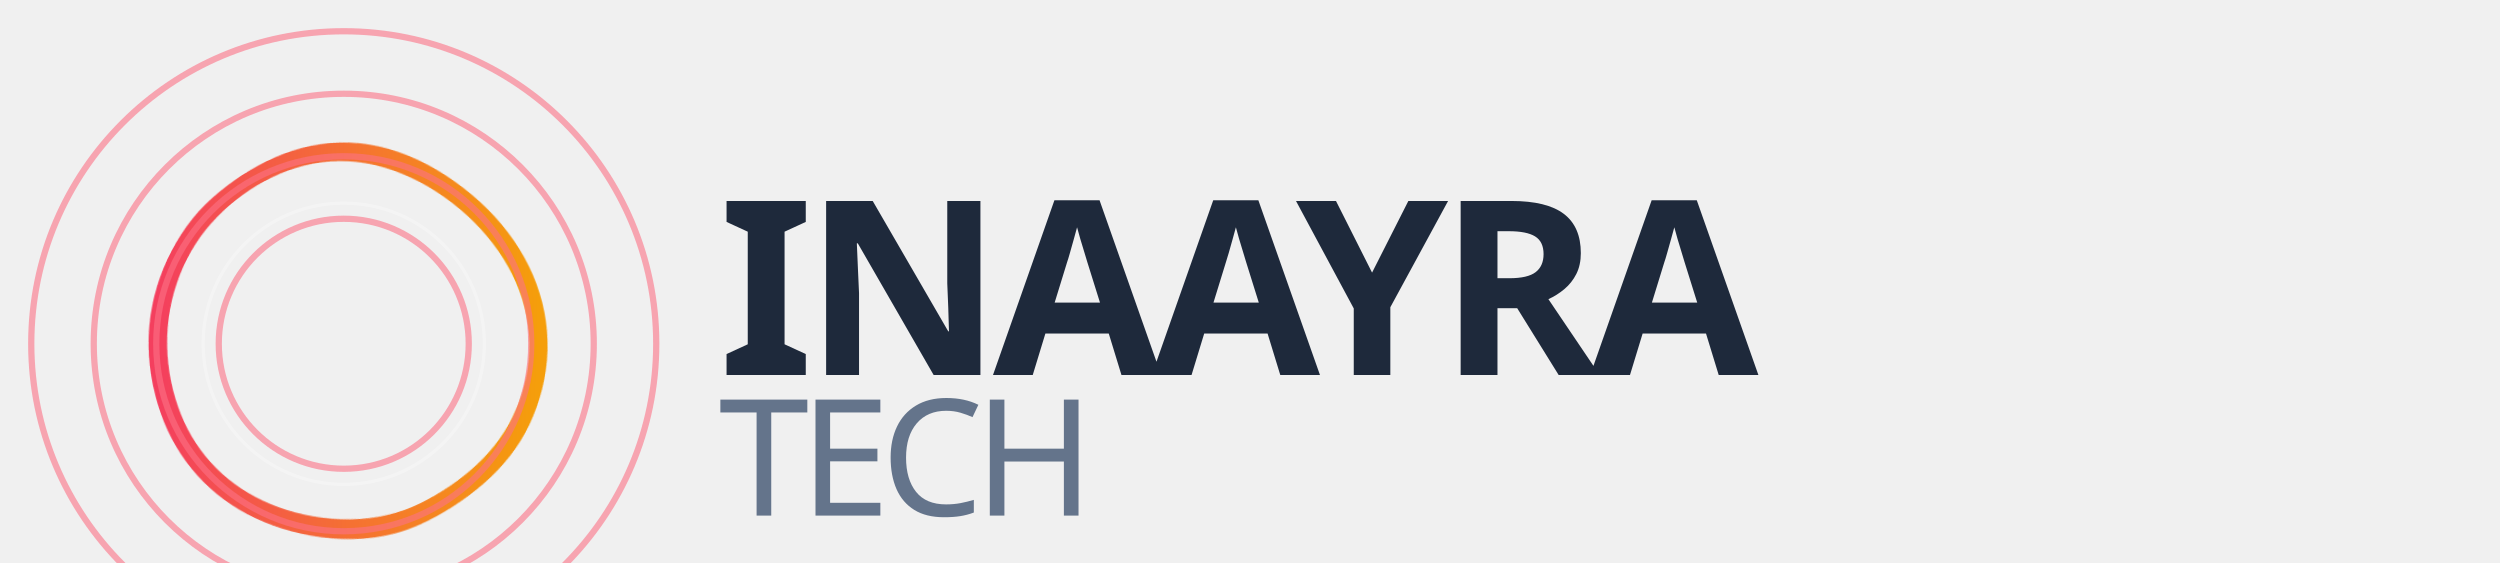
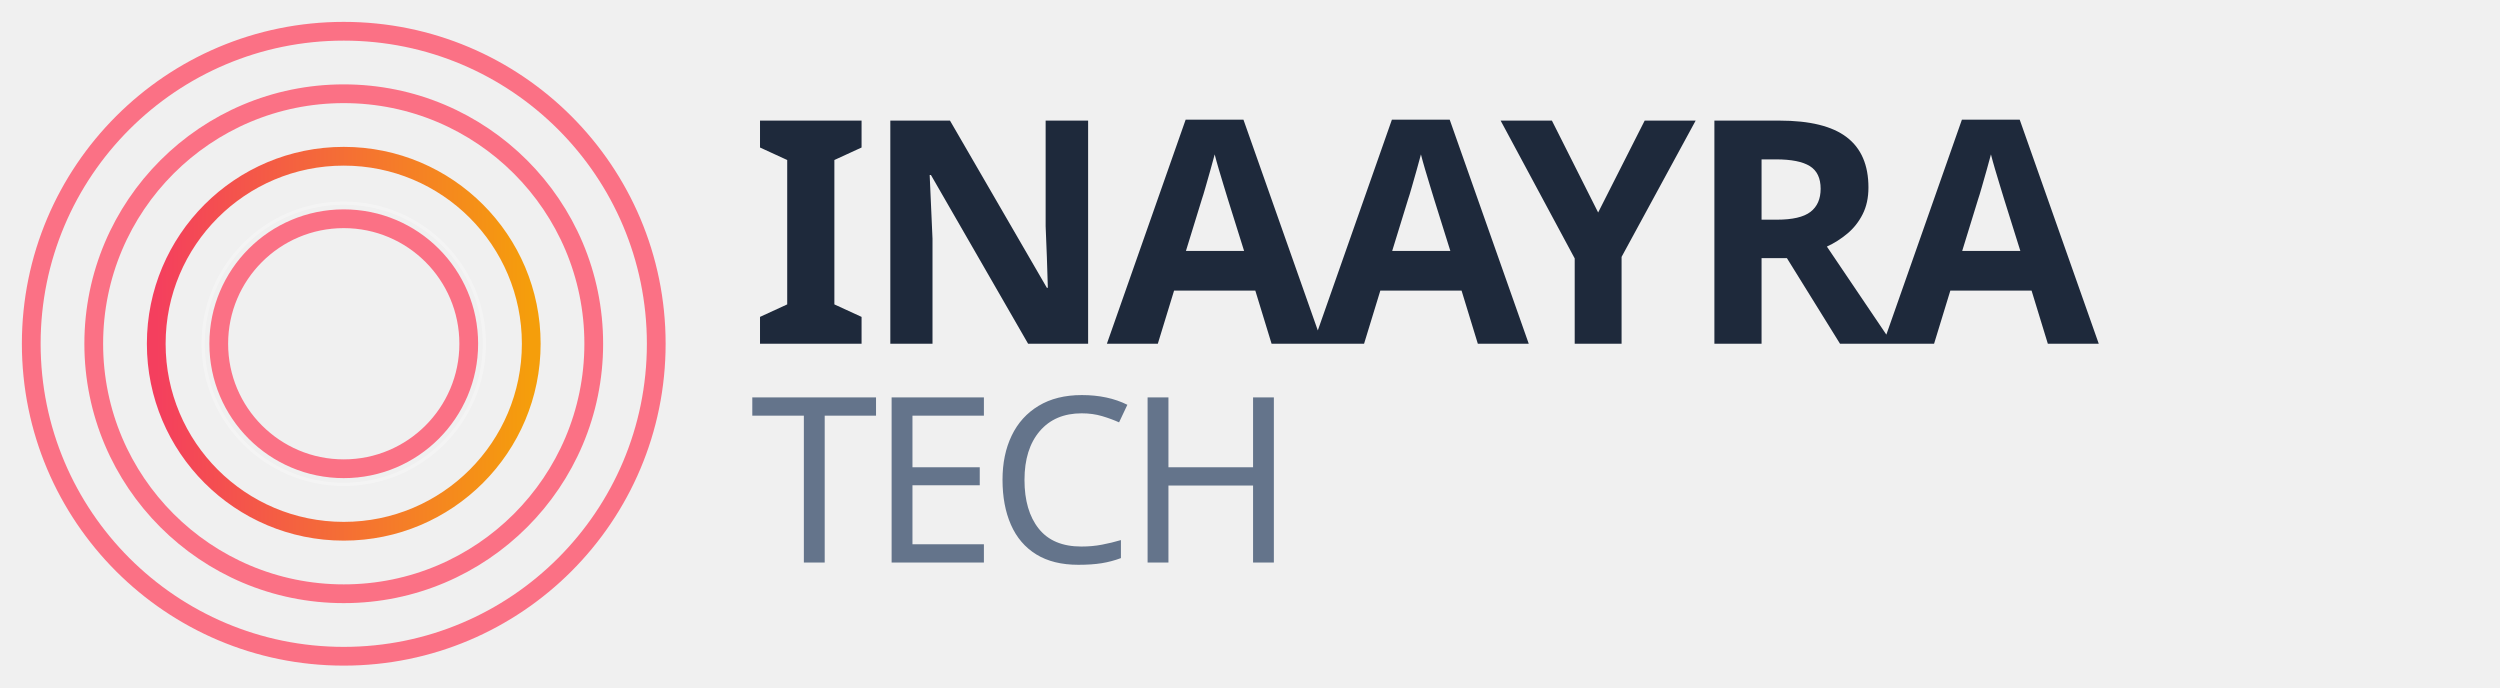
- <svg xmlns="http://www.w3.org/2000/svg" viewBox="0 0 800 180">
+ <svg xmlns="http://www.w3.org/2000/svg" viewBox="0 0 800 220">
  <defs>
    <linearGradient id="photonGrad">
      <stop offset="0%" stop-color="#f43f5e" />
      <stop offset="100%" stop-color="#f59e0b" />
    </linearGradient>
    <filter id="vortex" x="-20%" y="-20%" width="140%" height="140%">
      <feTurbulence type="fractalNoise" baseFrequency="0.015" />
      <feDisplacementMap in="SourceGraphic" scale="8" />
    </filter>
  </defs>
-   <circle cx="110" cy="110" r="60" fill="none" stroke="url(#photonGrad)" stroke-width="6" filter="url(#vortex)" stroke-linecap="round" />
-   <g stroke="#fb7185" stroke-width="2" opacity="0.6">
+   <circle cx="110" cy="110" r="60" fill="none" stroke="url(#photonGrad)" stroke-width="6" stroke-linecap="round" />
+   <g stroke="#fb7185" stroke-width="6" opacity="1">
    <circle cx="110" cy="110" r="40" fill="none" />
-     <circle cx="110" cy="110" r="60" fill="none" />
    <circle cx="110" cy="110" r="80" fill="none" />
    <circle cx="110" cy="110" r="100" fill="none" />
  </g>
  <circle cx="110" cy="110" r="45" fill="none" stroke="#fff" stroke-width="1" opacity="0.3" />
-   <text x="230" y="120" font-family="'Barlow', sans-serif" font-size="78" letter-spacing="-3" fill="#1e293b" font-weight="700">
+   <text x="240" y="110" font-family="'Barlow', sans-serif" font-size="100" letter-spacing="-3" fill="#1e293b" font-weight="700">
    INAAYRA
-     <tspan x="230" y="165" font-size="52" font-weight="400" fill="#64748b">TECH</tspan>
+     <tspan x="240" y="180" font-size="74" font-weight="400" fill="#64748b">TECH</tspan>
  </text>
</svg>
